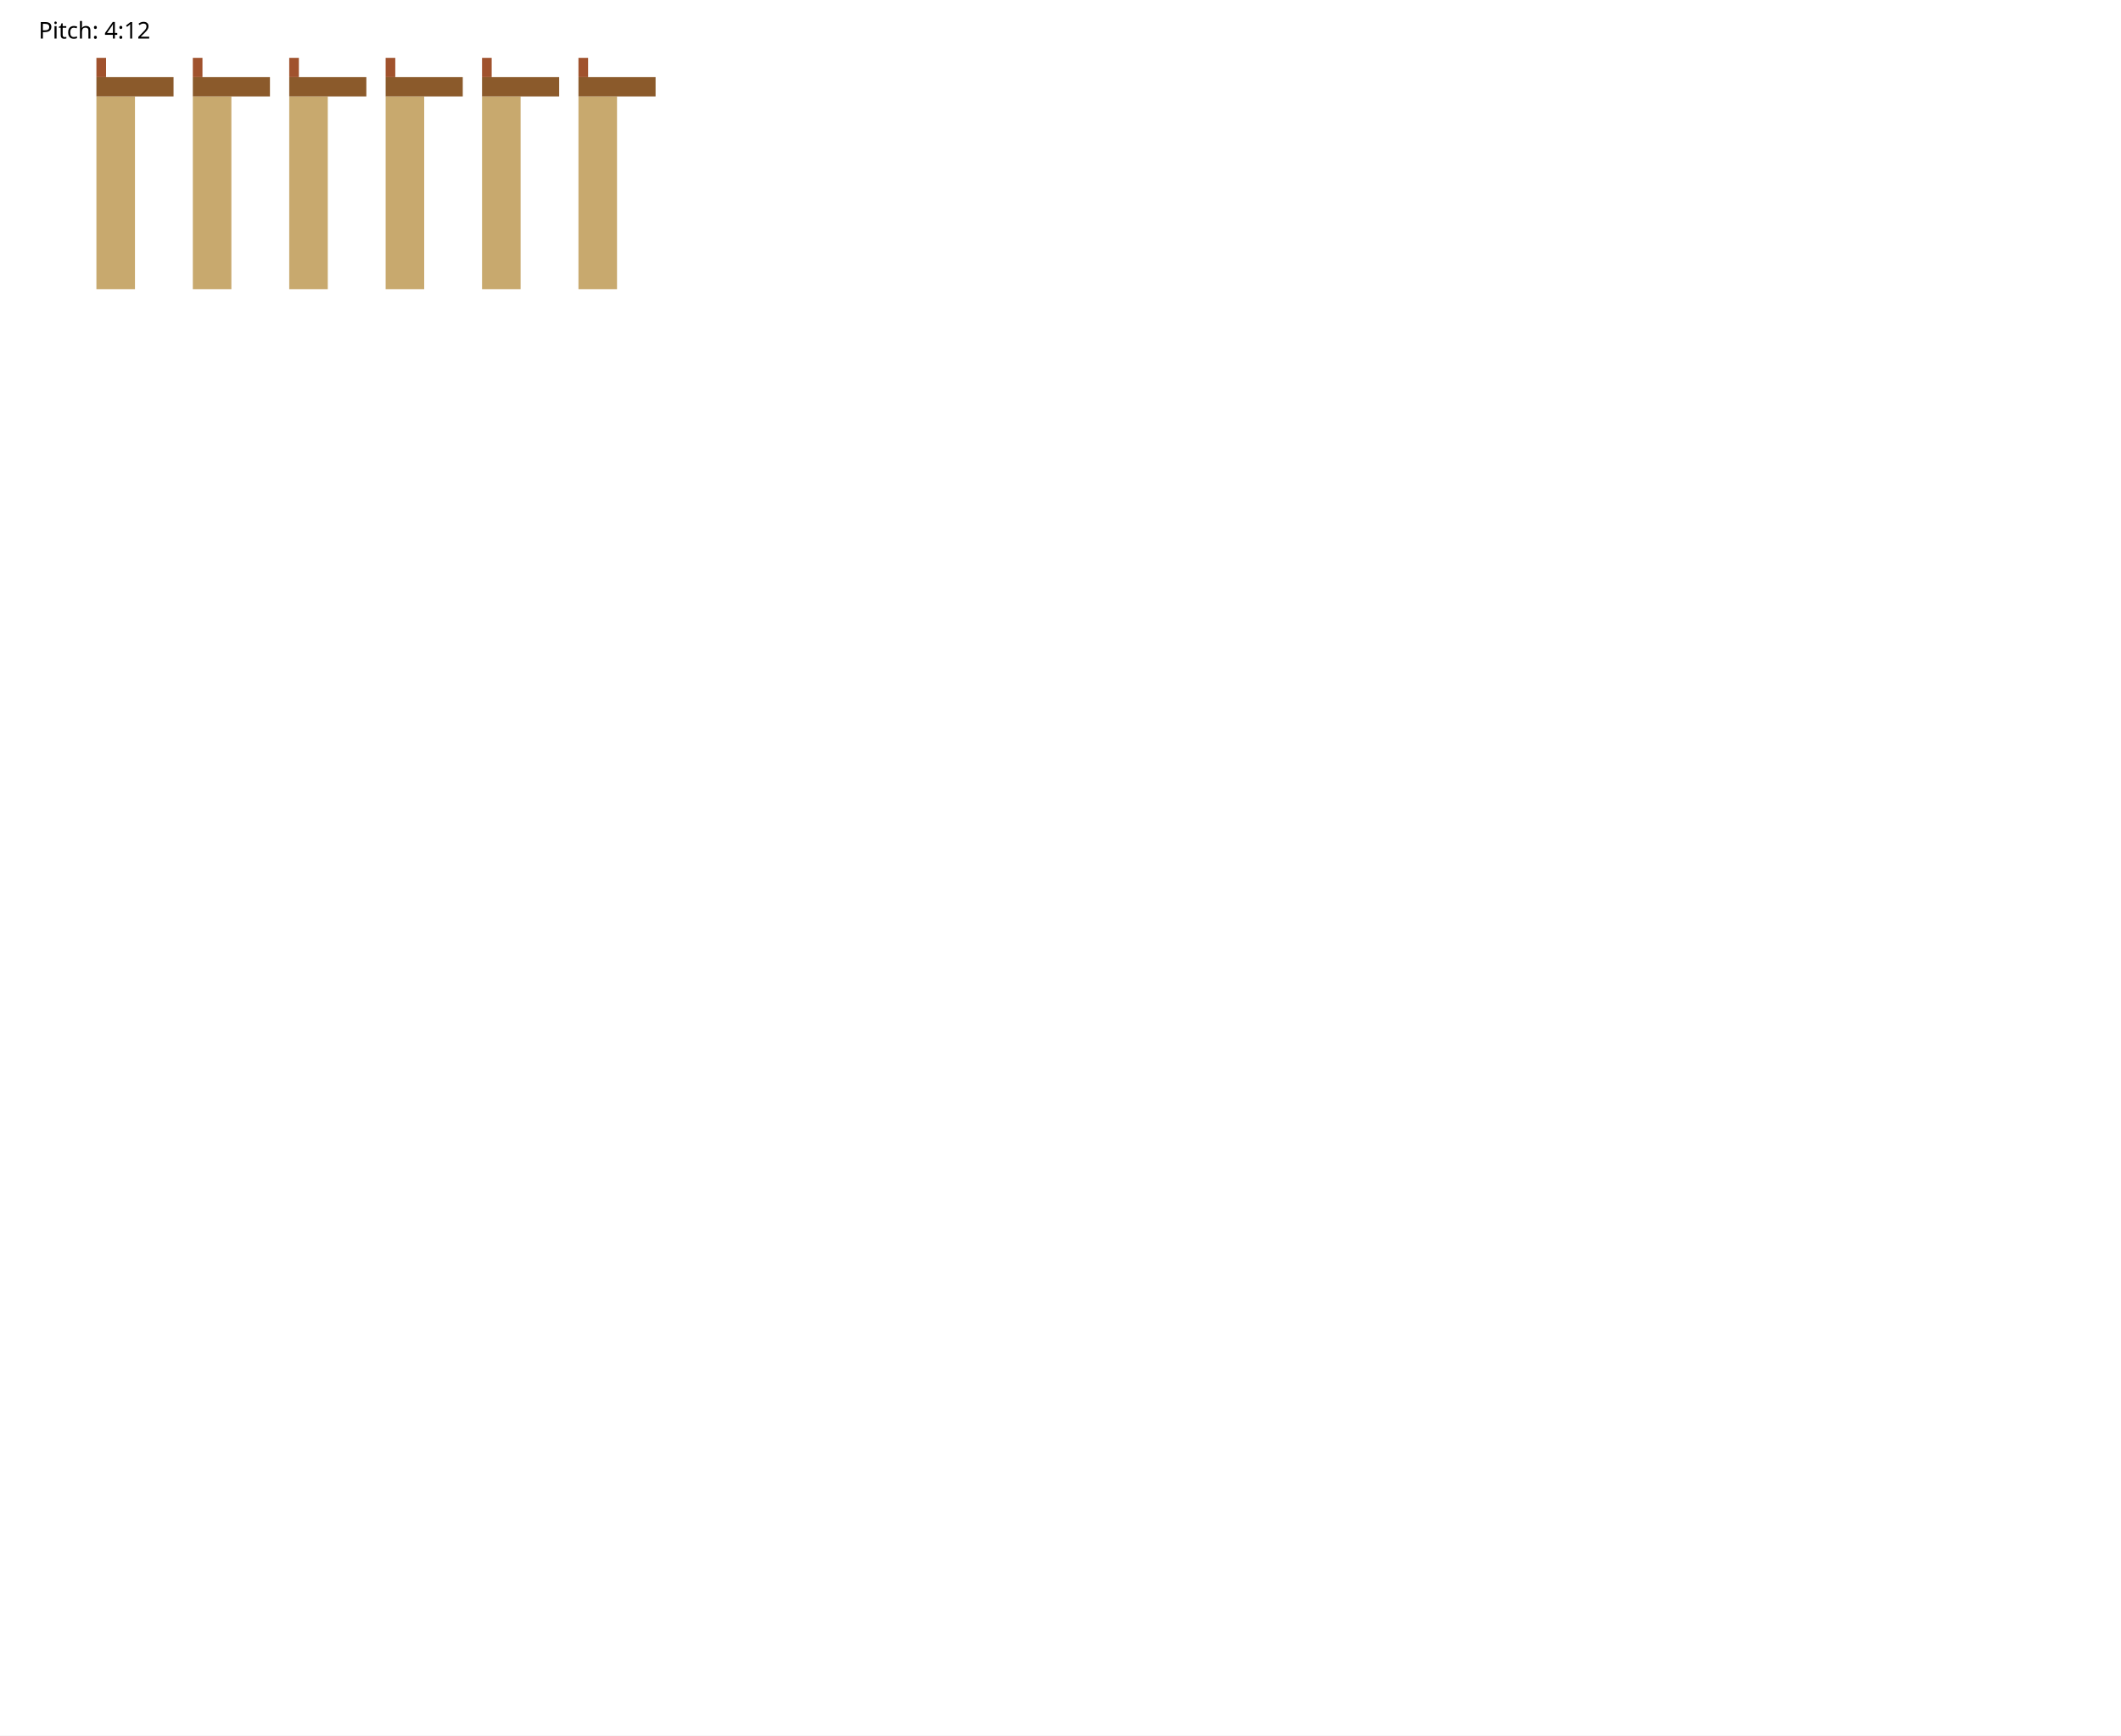
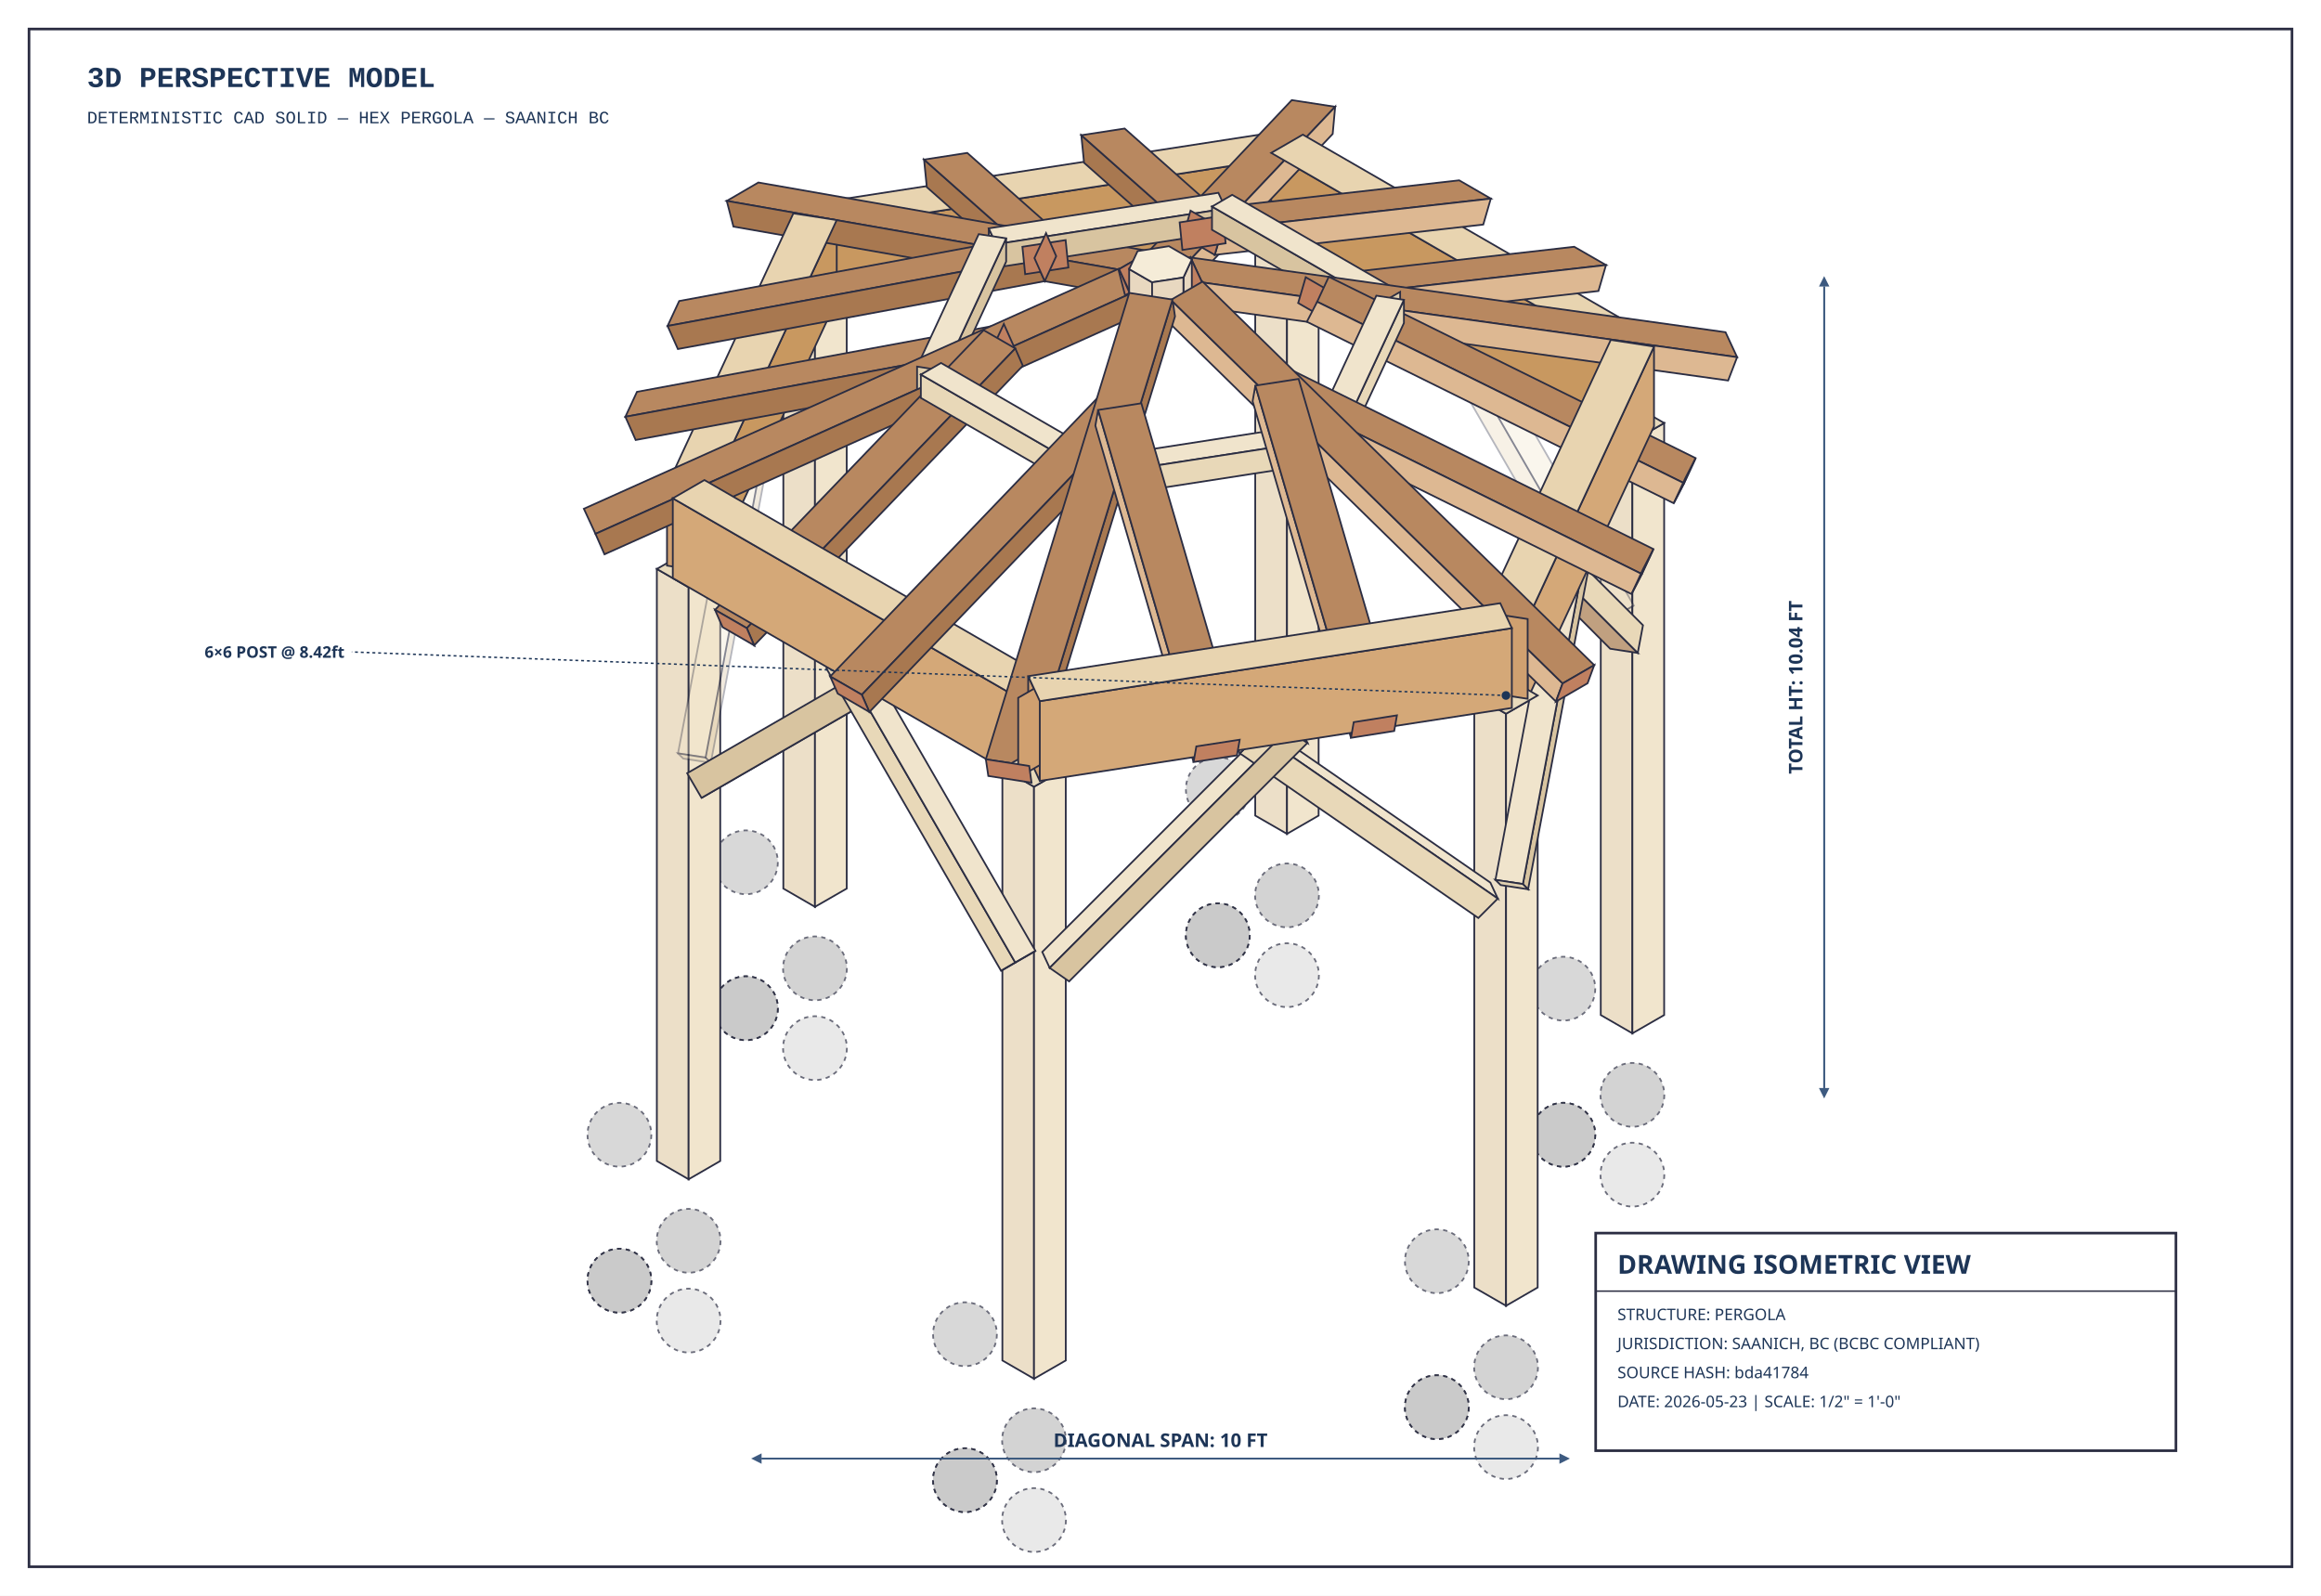
- <svg xmlns="http://www.w3.org/2000/svg" viewBox="0 0 1100 900" width="1100" height="900">
-   <rect width="100%" height="100%" fill="white" />
-   <rect data-role="post" data-id="P1" x="50" y="50" width="20" height="100" fill="#c8a96e" />
-   <rect data-role="beam" x="50" y="40" width="40" height="10" fill="#8b5a2b" />
-   <rect data-role="rafter" x="50" y="30" width="5" height="10" fill="#a0522d" />
-   <rect data-role="post" data-id="P2" x="100" y="50" width="20" height="100" fill="#c8a96e" />
-   <rect data-role="beam" x="100" y="40" width="40" height="10" fill="#8b5a2b" />
-   <rect data-role="rafter" x="100" y="30" width="5" height="10" fill="#a0522d" />
-   <rect data-role="post" data-id="P3" x="150" y="50" width="20" height="100" fill="#c8a96e" />
-   <rect data-role="beam" x="150" y="40" width="40" height="10" fill="#8b5a2b" />
-   <rect data-role="rafter" x="150" y="30" width="5" height="10" fill="#a0522d" />
-   <rect data-role="post" data-id="P4" x="200" y="50" width="20" height="100" fill="#c8a96e" />
-   <rect data-role="beam" x="200" y="40" width="40" height="10" fill="#8b5a2b" />
-   <rect data-role="rafter" x="200" y="30" width="5" height="10" fill="#a0522d" />
-   <rect data-role="post" data-id="P5" x="250" y="50" width="20" height="100" fill="#c8a96e" />
-   <rect data-role="beam" x="250" y="40" width="40" height="10" fill="#8b5a2b" />
-   <rect data-role="rafter" x="250" y="30" width="5" height="10" fill="#a0522d" />
-   <rect data-role="post" data-id="P6" x="300" y="50" width="20" height="100" fill="#c8a96e" />
-   <rect data-role="beam" x="300" y="40" width="40" height="10" fill="#8b5a2b" />
-   <rect data-role="rafter" x="300" y="30" width="5" height="10" fill="#a0522d" />
-   <text x="20" y="20" font-family="sans-serif" font-size="12">Pitch: 4:12</text>
+ <svg xmlns="http://www.w3.org/2000/svg" viewBox="0 0 1600 1100" width="1600" height="1100">
+   <defs>
+     <marker id="arrowhead" viewBox="0 0 10 10" refX="0" refY="5" markerWidth="6" markerHeight="6" orient="auto-start-reverse">
+       <path d="M 0 0 L 10 5 L 0 10 z" fill="#3d5a80" />
+     </marker>
+   </defs>
+   <rect width="100%" height="100%" fill="#ffffff" />
+   <rect x="20" y="20" width="1560" height="1060" fill="none" stroke="#2b2d42" stroke-width="1.8" />
+   <circle data-role="footing" cx="887.2" cy="617.2" r="22" fill="#c0c0c0" stroke="#2b2d42" stroke-width="1.2" stroke-dasharray="3,3" opacity="0.7" />
+   <circle data-role="footing" cx="561.8" cy="667.5" r="22" fill="#c0c0c0" stroke="#2b2d42" stroke-width="1.2" stroke-dasharray="3,3" opacity="0.7" />
+   <circle data-role="footing" cx="839.5" cy="644.7" r="22" fill="#b0b0b0" stroke="#2b2d42" stroke-width="1.2" stroke-dasharray="3,3" opacity="0.7" />
+   <circle data-role="footing" cx="839.5" cy="644.7" r="22" fill="#d3d3d3" stroke="#2b2d42" stroke-width="1.2" stroke-dasharray="3,3" opacity="0.7" />
+   <circle data-role="footing" cx="839.5" cy="644.7" r="22" fill="#c8c8c8" stroke="#2b2d42" stroke-width="1.2" stroke-dasharray="3,3" opacity="0.7" />
+   <circle data-role="footing" cx="514.2" cy="695.0" r="22" fill="#b0b0b0" stroke="#2b2d42" stroke-width="1.2" stroke-dasharray="3,3" opacity="0.7" />
+   <circle data-role="footing" cx="514.2" cy="695.0" r="22" fill="#d3d3d3" stroke="#2b2d42" stroke-width="1.2" stroke-dasharray="3,3" opacity="0.7" />
+   <circle data-role="footing" cx="514.2" cy="695.0" r="22" fill="#c8c8c8" stroke="#2b2d42" stroke-width="1.2" stroke-dasharray="3,3" opacity="0.7" />
+   <circle data-role="footing" cx="887.2" cy="672.2" r="22" fill="#e0e0e0" stroke="#2b2d42" stroke-width="1.2" stroke-dasharray="3,3" opacity="0.7" />
+   <circle data-role="footing" cx="561.8" cy="722.5" r="22" fill="#e0e0e0" stroke="#2b2d42" stroke-width="1.2" stroke-dasharray="3,3" opacity="0.7" />
+   <circle data-role="footing" cx="839.5" cy="544.0" r="22" fill="#c8c8c8" stroke="#2b2d42" stroke-width="1.2" stroke-dasharray="3,3" opacity="0.7" />
+   <circle data-role="footing" cx="514.2" cy="594.4" r="22" fill="#c8c8c8" stroke="#2b2d42" stroke-width="1.2" stroke-dasharray="3,3" opacity="0.7" />
+   <circle data-role="footing" cx="1125.3" cy="754.7" r="22" fill="#c0c0c0" stroke="#2b2d42" stroke-width="1.2" stroke-dasharray="3,3" opacity="0.7" />
+   <circle data-role="footing" cx="474.7" cy="855.3" r="22" fill="#c0c0c0" stroke="#2b2d42" stroke-width="1.2" stroke-dasharray="3,3" opacity="0.7" />
+   <circle data-role="footing" cx="1077.7" cy="782.2" r="22" fill="#b0b0b0" stroke="#2b2d42" stroke-width="1.2" stroke-dasharray="3,3" opacity="0.7" />
+   <circle data-role="footing" cx="1077.7" cy="782.2" r="22" fill="#d3d3d3" stroke="#2b2d42" stroke-width="1.2" stroke-dasharray="3,3" opacity="0.7" />
+   <circle data-role="footing" cx="1077.7" cy="782.2" r="22" fill="#c8c8c8" stroke="#2b2d42" stroke-width="1.2" stroke-dasharray="3,3" opacity="0.7" />
+   <circle data-role="footing" cx="427.0" cy="882.8" r="22" fill="#b0b0b0" stroke="#2b2d42" stroke-width="1.2" stroke-dasharray="3,3" opacity="0.7" />
+   <circle data-role="footing" cx="427.0" cy="882.8" r="22" fill="#d3d3d3" stroke="#2b2d42" stroke-width="1.2" stroke-dasharray="3,3" opacity="0.7" />
+   <circle data-role="footing" cx="427.0" cy="882.8" r="22" fill="#c8c8c8" stroke="#2b2d42" stroke-width="1.2" stroke-dasharray="3,3" opacity="0.7" />
+   <circle data-role="footing" cx="1125.3" cy="809.7" r="22" fill="#e0e0e0" stroke="#2b2d42" stroke-width="1.2" stroke-dasharray="3,3" opacity="0.7" />
+   <circle data-role="footing" cx="474.7" cy="910.3" r="22" fill="#e0e0e0" stroke="#2b2d42" stroke-width="1.2" stroke-dasharray="3,3" opacity="0.7" />
+   <circle data-role="footing" cx="1077.7" cy="681.5" r="22" fill="#c8c8c8" stroke="#2b2d42" stroke-width="1.2" stroke-dasharray="3,3" opacity="0.7" />
+   <circle data-role="footing" cx="427.0" cy="782.2" r="22" fill="#c8c8c8" stroke="#2b2d42" stroke-width="1.2" stroke-dasharray="3,3" opacity="0.7" />
+   <circle data-role="footing" cx="1038.2" cy="942.5" r="22" fill="#c0c0c0" stroke="#2b2d42" stroke-width="1.2" stroke-dasharray="3,3" opacity="0.7" />
+   <circle data-role="footing" cx="712.8" cy="992.8" r="22" fill="#c0c0c0" stroke="#2b2d42" stroke-width="1.2" stroke-dasharray="3,3" opacity="0.7" />
+   <circle data-role="footing" cx="990.5" cy="970.0" r="22" fill="#b0b0b0" stroke="#2b2d42" stroke-width="1.2" stroke-dasharray="3,3" opacity="0.7" />
+   <circle data-role="footing" cx="990.5" cy="970.0" r="22" fill="#d3d3d3" stroke="#2b2d42" stroke-width="1.2" stroke-dasharray="3,3" opacity="0.7" />
+   <circle data-role="footing" cx="990.5" cy="970.0" r="22" fill="#c8c8c8" stroke="#2b2d42" stroke-width="1.2" stroke-dasharray="3,3" opacity="0.7" />
+   <circle data-role="footing" cx="665.2" cy="1020.3" r="22" fill="#b0b0b0" stroke="#2b2d42" stroke-width="1.2" stroke-dasharray="3,3" opacity="0.7" />
+   <circle data-role="footing" cx="665.2" cy="1020.3" r="22" fill="#d3d3d3" stroke="#2b2d42" stroke-width="1.2" stroke-dasharray="3,3" opacity="0.7" />
+   <circle data-role="footing" cx="665.2" cy="1020.3" r="22" fill="#c8c8c8" stroke="#2b2d42" stroke-width="1.2" stroke-dasharray="3,3" opacity="0.7" />
+   <circle data-role="footing" cx="1038.2" cy="997.5" r="22" fill="#e0e0e0" stroke="#2b2d42" stroke-width="1.2" stroke-dasharray="3,3" opacity="0.7" />
+   <circle data-role="footing" cx="712.8" cy="1047.8" r="22" fill="#e0e0e0" stroke="#2b2d42" stroke-width="1.2" stroke-dasharray="3,3" opacity="0.7" />
+   <circle data-role="footing" cx="990.5" cy="869.4" r="22" fill="#c8c8c8" stroke="#2b2d42" stroke-width="1.2" stroke-dasharray="3,3" opacity="0.7" />
+   <circle data-role="footing" cx="665.2" cy="919.7" r="22" fill="#c8c8c8" stroke="#2b2d42" stroke-width="1.2" stroke-dasharray="3,3" opacity="0.7" />
+   <polygon points="865.3,562.2 887.2,574.8 887.2,166.7 865.3,154.1" fill="#ecdfc8" stroke="#2b2d42" stroke-width="1.2" data-role="post" data-id="P5" />
+   <polygon points="540.0,612.5 561.8,625.1 561.8,217.0 540.0,204.4" fill="#ecdfc8" stroke="#2b2d42" stroke-width="1.2" data-role="post" data-id="P4" />
+   <polygon points="887.2,574.8 909.0,562.2 909.0,154.1 887.2,166.7" fill="#f1e5cd" stroke="#2b2d42" stroke-width="1.2" />
+   <polygon points="561.8,625.1 583.7,612.5 583.7,204.4 561.8,217.0" fill="#f1e5cd" stroke="#2b2d42" stroke-width="1.2" />
+   <polygon points="865.3,154.1 887.2,166.7 909.0,154.1 887.2,141.5" fill="#e8dabc" stroke="#2b2d42" stroke-width="1.2" />
+   <polygon points="540.0,204.4 561.8,217.0 583.7,204.4 561.8,191.8" fill="#e8dabc" stroke="#2b2d42" stroke-width="1.2" />
+   <polygon points="557.8,195.8 565.8,213.0 565.8,158.0 557.8,140.8" fill="#d0a070" stroke="#2b2d42" stroke-width="1.2" data-role="beam" data-id="B4" />
+   <polygon points="565.8,213.0 891.2,162.7 891.2,107.7 565.8,158.0" fill="#c89860" stroke="#2b2d42" stroke-width="1.2" />
+   <polygon points="557.8,140.8 565.8,158.0 891.2,107.7 883.2,90.5" fill="#e8d4b0" stroke="#2b2d42" stroke-width="1.2" />
+   <polygon points="747.3,112.2 815.1,172.3 813.2,153.3 745.4,93.2" fill="#a87850" stroke="#2b2d42" stroke-width="1.2" data-role="rafter" data-id="Jack3b" />
+   <polygon points="638.9,129.0 706.7,189.0 704.8,170.1 637.0,110.0" fill="#a87850" stroke="#2b2d42" stroke-width="1.2" data-role="rafter" data-id="Jack3a" />
+   <polygon points="745.4,93.2 813.2,153.3 843.0,148.7 775.3,88.6" fill="#b88860" stroke="#2b2d42" stroke-width="1.2" />
+   <polygon points="637.0,110.0 704.8,170.1 734.6,165.5 666.8,105.4" fill="#b88860" stroke="#2b2d42" stroke-width="1.2" />
+   <polygon points="1103.5,699.7 1125.3,712.3 1125.3,304.2 1103.5,291.6" fill="#ecdfc8" stroke="#2b2d42" stroke-width="1.2" data-role="post" data-id="P6" />
+   <polygon points="452.8,800.3 474.7,812.9 474.7,404.8 452.8,392.2" fill="#ecdfc8" stroke="#2b2d42" stroke-width="1.2" data-role="post" data-id="P3" />
+   <polygon points="1125.3,712.3 1147.2,699.7 1147.2,291.6 1125.3,304.2" fill="#f1e5cd" stroke="#2b2d42" stroke-width="1.2" />
+   <polygon points="474.7,812.9 496.5,800.3 496.5,392.2 474.7,404.8" fill="#f1e5cd" stroke="#2b2d42" stroke-width="1.2" />
+   <polygon points="1102.6,431.0 1112.4,425.4 992.1,217.0 982.2,222.7" fill="#e8d8b8" stroke="#2b2d42" stroke-width="1.2" data-role="brace" data-id="Brace4b" opacity="0.35" />
+   <polygon points="490.0,525.8 534.0,292.0 530.4,288.4 486.4,522.2" fill="#d8c4a0" stroke="#2b2d42" stroke-width="1.2" data-role="brace" data-id="Brace2a" opacity="0.35" />
+   <polygon points="1112.4,425.4 1126.3,417.4 1006.0,209.0 992.1,217.0" fill="#f0e4cc" stroke="#2b2d42" stroke-width="1.2" opacity="0.35" />
+   <polygon points="467.4,519.3 486.4,522.2 530.4,288.4 511.4,285.5" fill="#f0e4cc" stroke="#2b2d42" stroke-width="1.2" opacity="0.35" />
+   <polygon points="876.3,160.4 1114.4,297.9 1114.4,242.9 876.3,105.4" fill="#c89860" stroke="#2b2d42" stroke-width="1.2" data-role="beam" data-id="B5" />
+   <polygon points="489.6,394.5 576.8,206.7 576.8,151.7 489.6,339.5" fill="#c89860" stroke="#2b2d42" stroke-width="1.2" data-role="beam" data-id="B3" />
+   <polygon points="890.5,69.0 791.7,173.4 821.5,178.0 920.4,73.6" fill="#b88860" stroke="#2b2d42" stroke-width="1.2" data-role="rafter" data-id="R5" />
+   <polygon points="501.0,138.5 771.0,185.8 792.8,173.2 522.8,125.8" fill="#b88860" stroke="#2b2d42" stroke-width="1.2" data-role="rafter" data-id="R4" />
+   <polygon points="1102.6,431.0 1116.4,423.0 1126.3,417.4 1112.4,425.4" fill="#e0d0b0" stroke="#2b2d42" stroke-width="1.2" opacity="0.35" />
+   <polygon points="471.0,522.9 490.0,525.8 486.4,522.2 467.4,519.3" fill="#e0d0b0" stroke="#2b2d42" stroke-width="1.2" opacity="0.35" />
+   <polygon points="918.7,92.3 920.4,73.6 821.5,178.0 819.9,196.7" fill="#ddb892" stroke="#2b2d42" stroke-width="1.2" />
+   <polygon points="505.6,156.2 775.6,203.6 771.0,185.8 501.0,138.5" fill="#a87850" stroke="#2b2d42" stroke-width="1.2" />
+   <polygon points="898.1,92.8 876.3,105.4 1114.4,242.9 1136.2,230.3" fill="#e8d4b0" stroke="#2b2d42" stroke-width="1.2" />
+   <polygon points="459.8,334.9 489.6,339.5 576.8,151.7 546.9,147.1" fill="#e8d4b0" stroke="#2b2d42" stroke-width="1.2" />
+   <polygon points="1005.9,124.3 820.7,145.2 842.6,157.8 1027.7,136.9" fill="#b88860" stroke="#2b2d42" stroke-width="1.2" data-role="rafter" data-id="Jack4a" />
+   <polygon points="460.2,224.7 713.1,177.9 721.1,160.7 468.2,207.5" fill="#b88860" stroke="#2b2d42" stroke-width="1.2" data-role="rafter" data-id="Jack2b" />
+   <polygon points="1022.5,154.8 1027.7,136.9 842.6,157.8 837.4,175.7" fill="#ddb892" stroke="#2b2d42" stroke-width="1.2" />
+   <polygon points="467.3,240.6 720.2,193.8 713.1,177.9 460.2,224.7" fill="#a87850" stroke="#2b2d42" stroke-width="1.2" />
+   <polygon points="681.6,173.4 686.7,184.4 686.7,168.3 681.6,157.4" fill="#e0d0b0" stroke="#2b2d42" stroke-width="1.2" data-role="purlin" data-id="Purlin4" />
+   <polygon points="681.6,157.4 686.7,168.3 844.9,143.8 839.9,132.9" fill="#f0e4cc" stroke="#2b2d42" stroke-width="1.2" />
+   <polygon points="686.7,184.4 844.9,159.9 844.9,143.8 686.7,168.3" fill="#d8c4a0" stroke="#2b2d42" stroke-width="1.2" />
+   <polygon points="815.6,163.1 837.4,175.7 842.6,157.8 820.7,145.2" fill="#c08060" stroke="#2b2d42" stroke-width="1.2" />
+   <polygon points="815.1,172.3 844.9,167.7 843.0,148.7 813.2,153.3" fill="#c08060" stroke="#2b2d42" stroke-width="1.2" />
+   <polygon points="706.7,189.0 736.5,184.4 734.6,165.5 704.8,170.1" fill="#c08060" stroke="#2b2d42" stroke-width="1.2" />
+   <polygon points="720.2,193.8 728.1,176.6 721.1,160.7 713.1,177.9" fill="#c08060" stroke="#2b2d42" stroke-width="1.2" />
+   <polygon points="1085.2,170.1 900.1,191.1 921.9,203.7 1107.1,182.7" fill="#b88860" stroke="#2b2d42" stroke-width="1.2" data-role="rafter" data-id="Jack4b" />
+   <polygon points="431.1,287.3 684.0,240.5 692.0,223.3 439.1,270.1" fill="#b88860" stroke="#2b2d42" stroke-width="1.2" data-role="rafter" data-id="Jack2a" />
+   <polygon points="1103.5,291.6 1125.3,304.2 1147.2,291.6 1125.3,279.0" fill="#e8dabc" stroke="#2b2d42" stroke-width="1.2" />
+   <polygon points="452.8,392.2 474.7,404.8 496.5,392.2 474.7,379.6" fill="#e8dabc" stroke="#2b2d42" stroke-width="1.2" />
+   <polygon points="1101.9,200.6 1107.1,182.7 921.9,203.7 916.8,221.5" fill="#ddb892" stroke="#2b2d42" stroke-width="1.2" />
+   <polygon points="438.2,303.3 691.1,256.5 684.0,240.5 431.1,287.3" fill="#a87850" stroke="#2b2d42" stroke-width="1.2" />
+   <polygon points="835.5,158.4 951.3,225.3 951.3,209.2 835.5,142.4" fill="#d8c4a0" stroke="#2b2d42" stroke-width="1.2" data-role="purlin" data-id="Purlin5" />
+   <polygon points="651.2,271.7 693.6,180.3 693.6,164.3 651.2,255.7" fill="#d8c4a0" stroke="#2b2d42" stroke-width="1.2" data-role="purlin" data-id="Purlin3" />
+   <polygon points="849.4,134.3 835.5,142.4 951.3,209.2 965.2,201.2" fill="#f0e4cc" stroke="#2b2d42" stroke-width="1.2" />
+   <polygon points="632.2,252.7 651.2,255.7 693.6,164.3 674.7,161.4" fill="#f0e4cc" stroke="#2b2d42" stroke-width="1.2" />
+   <polygon points="1136.2,285.3 1136.2,230.3 1114.4,242.9 1114.4,297.9" fill="#d0a070" stroke="#2b2d42" stroke-width="1.2" />
+   <polygon points="459.8,389.9 489.6,394.5 489.6,339.5 459.8,334.9" fill="#d0a070" stroke="#2b2d42" stroke-width="1.2" />
+   <polygon points="1129.0,450.1 1085.0,406.1 1066.0,403.1 1110.0,447.2" fill="#c0a080" stroke="#2b2d42" stroke-width="1.2" data-role="brace" data-id="Brace5a" />
+   <polygon points="497.4,542.0 617.8,472.5 603.9,480.5 483.6,550.0" fill="#c0a080" stroke="#2b2d42" stroke-width="1.2" data-role="brace" data-id="Brace1b" />
+   <polygon points="1129.0,450.1 1132.6,431.0 1088.6,387.0 1085.0,406.1" fill="#e8d8b8" stroke="#2b2d42" stroke-width="1.2" />
+   <polygon points="483.6,550.0 603.9,480.5 594.0,463.5 473.7,533.0" fill="#d8c4a0" stroke="#2b2d42" stroke-width="1.2" />
+   <polygon points="1189.5,229.0 820.7,177.5 828.7,194.7 1197.5,246.2" fill="#b88860" stroke="#2b2d42" stroke-width="1.2" data-role="rafter" data-id="R6" />
+   <polygon points="410.5,368.0 779.3,202.4 771.3,185.2 402.5,350.7" fill="#b88860" stroke="#2b2d42" stroke-width="1.2" data-role="rafter" data-id="R3" />
+   <polygon points="965.2,217.3 965.2,201.2 951.3,209.2 951.3,225.3" fill="#e0d0b0" stroke="#2b2d42" stroke-width="1.2" />
+   <polygon points="632.2,268.8 651.2,271.7 651.2,255.7 632.2,252.7" fill="#e0d0b0" stroke="#2b2d42" stroke-width="1.2" />
+   <polygon points="1191.3,262.3 1197.5,246.2 828.7,194.7 822.5,210.9" fill="#ddb892" stroke="#2b2d42" stroke-width="1.2" />
+   <polygon points="416.7,382.1 785.5,216.6 779.3,202.4 410.5,368.0" fill="#a87850" stroke="#2b2d42" stroke-width="1.2" />
+   <polygon points="790.0,192.1 819.9,196.7 821.5,178.0 791.7,173.4" fill="#c08060" stroke="#2b2d42" stroke-width="1.2" />
+   <polygon points="775.6,203.6 797.4,191.0 792.8,173.2 771.0,185.8" fill="#c08060" stroke="#2b2d42" stroke-width="1.2" />
+   <polygon points="894.9,208.9 916.8,221.5 921.9,203.7 900.1,191.1" fill="#c08060" stroke="#2b2d42" stroke-width="1.2" />
+   <polygon points="691.1,256.5 699.1,239.2 692.0,223.3 684.0,240.5" fill="#c08060" stroke="#2b2d42" stroke-width="1.2" />
+   <polygon points="814.5,193.6 822.5,210.9 828.7,194.7 820.7,177.5" fill="#c08060" stroke="#2b2d42" stroke-width="1.2" />
+   <polygon points="785.5,216.6 777.5,199.3 771.3,185.2 779.3,202.4" fill="#c08060" stroke="#2b2d42" stroke-width="1.2" />
+   <polygon points="821.6,209.5 815.8,222.0 815.8,191.3 821.6,178.8" fill="#e8d8c0" stroke="#2b2d42" stroke-width="1.2" data-role="hub" data-id="HUB" />
+   <polygon points="794.2,225.3 778.4,216.2 778.4,185.5 794.2,194.6" fill="#e8d8c0" stroke="#2b2d42" stroke-width="1.2" />
+   <polygon points="815.8,191.3 794.2,194.6 778.4,185.5 784.2,173.1 805.8,169.7 821.6,178.8" fill="#f5ecd8" stroke="#2b2d42" stroke-width="1.2" />
+   <polygon points="815.8,222.0 794.2,225.3 794.2,194.6 815.8,191.3" fill="#e8d8c0" stroke="#2b2d42" stroke-width="1.2" />
+   <polygon points="1168.9,315.8 916.0,190.8 908.0,208.0 1160.9,333.1" fill="#b88860" stroke="#2b2d42" stroke-width="1.2" data-role="rafter" data-id="Jack5a" />
+   <polygon points="514.8,433.0 699.9,240.2 678.1,227.6 492.9,420.4" fill="#b88860" stroke="#2b2d42" stroke-width="1.2" data-role="rafter" data-id="Jack1b" />
+   <polygon points="1153.8,346.9 1160.9,333.1 908.0,208.0 900.9,221.8" fill="#ddb892" stroke="#2b2d42" stroke-width="1.2" />
+   <polygon points="519.9,444.9 705.1,252.1 699.9,240.2 514.8,433.0" fill="#a87850" stroke="#2b2d42" stroke-width="1.2" />
+   <polygon points="1016.3,887.5 1038.2,900.1 1038.2,492.0 1016.3,479.4" fill="#ecdfc8" stroke="#2b2d42" stroke-width="1.2" data-role="post" data-id="P1" />
+   <polygon points="691.0,937.8 712.8,950.4 712.8,542.3 691.0,529.7" fill="#ecdfc8" stroke="#2b2d42" stroke-width="1.2" data-role="post" data-id="P2" />
+   <polygon points="967.8,222.7 967.8,206.7 925.3,298.1 925.3,314.1" fill="#e8d8b8" stroke="#2b2d42" stroke-width="1.2" data-role="purlin" data-id="Purlin6" />
+   <polygon points="750.6,341.2 750.6,325.1 634.8,258.2 634.8,274.3" fill="#e8d8b8" stroke="#2b2d42" stroke-width="1.2" data-role="purlin" data-id="Purlin2" />
+   <polygon points="967.8,206.7 948.8,203.8 906.4,295.1 925.3,298.1" fill="#f0e4cc" stroke="#2b2d42" stroke-width="1.2" />
+   <polygon points="750.6,325.1 764.5,317.1 648.7,250.2 634.8,258.2" fill="#f0e4cc" stroke="#2b2d42" stroke-width="1.2" />
+   <polygon points="1161.8,329.6 1168.9,315.8 1160.9,333.1 1153.8,346.9" fill="#c08060" stroke="#2b2d42" stroke-width="1.2" />
+   <polygon points="519.9,444.9 514.8,433.0 492.9,420.4 498.1,432.3" fill="#c08060" stroke="#2b2d42" stroke-width="1.2" />
+   <polygon points="1038.2,900.1 1060.0,887.5 1060.0,479.4 1038.2,492.0" fill="#f1e5cd" stroke="#2b2d42" stroke-width="1.2" />
+   <polygon points="712.8,950.4 734.7,937.8 734.7,529.7 712.8,542.3" fill="#f1e5cd" stroke="#2b2d42" stroke-width="1.2" />
+   <polygon points="1053.4,613.0 1097.5,379.2 1093.9,375.6 1049.8,609.4" fill="#d8c4a0" stroke="#2b2d42" stroke-width="1.2" data-role="brace" data-id="Brace5b" />
+   <polygon points="690.1,669.2 699.9,663.5 579.6,455.1 569.7,460.8" fill="#e8d8b8" stroke="#2b2d42" stroke-width="1.2" data-role="brace" data-id="Brace1a" />
+   <polygon points="1085.0,406.1 1088.6,387.0 1069.6,384.1 1066.0,403.1" fill="#e0d0b0" stroke="#2b2d42" stroke-width="1.2" />
+   <polygon points="617.8,472.5 607.9,455.5 594.0,463.5 603.9,480.5" fill="#e0d0b0" stroke="#2b2d42" stroke-width="1.2" />
+   <polygon points="1030.9,606.5 1049.8,609.4 1093.9,375.6 1074.9,372.6" fill="#f0e4cc" stroke="#2b2d42" stroke-width="1.2" />
+   <polygon points="699.9,663.5 713.8,655.5 593.5,447.1 579.6,455.1" fill="#f0e4cc" stroke="#2b2d42" stroke-width="1.2" />
+   <polygon points="1140.2,293.9 1140.2,238.9 1053.1,426.7 1053.1,481.7" fill="#d4a878" stroke="#2b2d42" stroke-width="1.2" data-role="beam" data-id="B6" />
+   <polygon points="701.9,536.0 701.9,481.0 463.8,343.5 463.8,398.5" fill="#d4a878" stroke="#2b2d42" stroke-width="1.2" data-role="beam" data-id="B2" />
+   <polygon points="1034.5,610.1 1053.4,613.0 1049.8,609.4 1030.9,606.5" fill="#e0d0b0" stroke="#2b2d42" stroke-width="1.2" />
+   <polygon points="690.1,669.2 703.9,661.2 713.8,655.5 699.9,663.5" fill="#e0d0b0" stroke="#2b2d42" stroke-width="1.2" />
+   <polygon points="1140.2,238.9 1110.4,234.3 1023.2,422.1 1053.1,426.7" fill="#e8d4b0" stroke="#2b2d42" stroke-width="1.2" />
+   <polygon points="701.9,481.0 723.7,468.4 485.6,330.9 463.8,343.5" fill="#e8d4b0" stroke="#2b2d42" stroke-width="1.2" />
+   <polygon points="925.3,314.1 925.3,298.1 906.4,295.1 906.4,311.2" fill="#e0d0b0" stroke="#2b2d42" stroke-width="1.2" />
+   <polygon points="760.1,342.6 760.1,326.6 755.1,315.6 755.1,331.7" fill="#e0d0b0" stroke="#2b2d42" stroke-width="1.2" data-role="purlin" data-id="Purlin1" />
+   <polygon points="750.6,341.2 764.5,333.1 764.5,317.1 750.6,325.1" fill="#e0d0b0" stroke="#2b2d42" stroke-width="1.2" />
+   <polygon points="918.4,302.1 913.3,291.1 755.1,315.6 760.1,326.6" fill="#f0e4cc" stroke="#2b2d42" stroke-width="1.2" />
+   <polygon points="1139.8,378.5 886.9,253.4 878.9,270.6 1131.8,395.7" fill="#b88860" stroke="#2b2d42" stroke-width="1.2" data-role="rafter" data-id="Jack5b" />
+   <polygon points="594.1,478.9 779.3,286.0 757.4,273.4 572.3,466.3" fill="#b88860" stroke="#2b2d42" stroke-width="1.2" data-role="rafter" data-id="Jack1a" />
+   <polygon points="918.4,318.1 918.4,302.1 760.1,326.6 760.1,342.6" fill="#e8d8b8" stroke="#2b2d42" stroke-width="1.2" />
+   <polygon points="1124.7,409.5 1131.8,395.7 878.9,270.6 871.9,284.4" fill="#ddb892" stroke="#2b2d42" stroke-width="1.2" />
+   <polygon points="599.3,490.8 784.4,297.9 779.3,286.0 594.1,478.9" fill="#a87850" stroke="#2b2d42" stroke-width="1.2" />
+   <polygon points="1032.5,619.4 1027.4,608.4 863.1,494.9 868.1,505.9" fill="#f0e4cc" stroke="#2b2d42" stroke-width="1.2" data-role="brace" data-id="Brace0a" />
+   <polygon points="718.5,656.2 723.6,667.2 887.9,502.8 882.8,491.9" fill="#f0e4cc" stroke="#2b2d42" stroke-width="1.2" data-role="brace" data-id="Brace0b" />
+   <polygon points="1019.1,632.8 1032.5,619.4 868.1,505.9 854.7,519.3" fill="#e8d8b8" stroke="#2b2d42" stroke-width="1.2" />
+   <polygon points="737.0,676.5 901.3,512.1 887.9,502.8 723.6,667.2" fill="#d8c4a0" stroke="#2b2d42" stroke-width="1.2" />
+   <polygon points="1132.7,392.2 1139.8,378.5 1131.8,395.7 1124.7,409.5" fill="#c08060" stroke="#2b2d42" stroke-width="1.2" />
+   <polygon points="599.3,490.8 594.1,478.9 572.3,466.3 577.5,478.1" fill="#c08060" stroke="#2b2d42" stroke-width="1.2" />
+   <polygon points="1072.6,483.6 1077.2,471.1 807.2,206.7 802.6,219.2" fill="#ddb892" stroke="#2b2d42" stroke-width="1.2" data-role="rafter" data-id="R1" />
+   <polygon points="711.1,539.5 810.0,218.1 808.3,206.5 709.5,528.0" fill="#a87850" stroke="#2b2d42" stroke-width="1.2" data-role="rafter" data-id="R2" />
+   <polygon points="1099.0,458.5 829.0,194.1 807.2,206.7 1077.2,471.1" fill="#b88860" stroke="#2b2d42" stroke-width="1.2" />
+   <polygon points="709.5,528.0 808.3,206.5 778.5,201.9 679.6,523.4" fill="#b88860" stroke="#2b2d42" stroke-width="1.2" />
+   <polygon points="931.3,508.6 933.2,497.8 865.4,265.8 863.5,276.6" fill="#ddb892" stroke="#2b2d42" stroke-width="1.2" data-role="rafter" data-id="Jack0a" />
+   <polygon points="822.8,525.3 824.7,514.5 757.0,282.6 755.1,293.4" fill="#ddb892" stroke="#2b2d42" stroke-width="1.2" data-role="rafter" data-id="Jack0b" />
+   <polygon points="1016.3,479.4 1038.2,492.0 1060.0,479.4 1038.2,466.8" fill="#e8dabc" stroke="#2b2d42" stroke-width="1.2" />
+   <polygon points="896.3,501.2 882.8,491.9 887.9,502.8 901.3,512.1" fill="#e0d0b0" stroke="#2b2d42" stroke-width="1.2" />
+   <polygon points="854.7,519.3 868.1,505.9 863.1,494.9 849.6,508.4" fill="#e0d0b0" stroke="#2b2d42" stroke-width="1.2" />
+   <polygon points="691.0,529.7 712.8,542.3 734.7,529.7 712.8,517.1" fill="#e8dabc" stroke="#2b2d42" stroke-width="1.2" />
+   <polygon points="963.0,493.1 895.2,261.2 865.4,265.8 933.2,497.8" fill="#b88860" stroke="#2b2d42" stroke-width="1.2" />
+   <polygon points="854.6,509.9 786.8,278.0 757.0,282.6 824.7,514.5" fill="#b88860" stroke="#2b2d42" stroke-width="1.2" />
+   <polygon points="1053.1,481.7 1053.1,426.7 1023.2,422.1 1023.2,477.1" fill="#d0a070" stroke="#2b2d42" stroke-width="1.2" />
+   <polygon points="716.8,538.3 716.8,483.3 708.8,466.1 708.8,521.1" fill="#d0a070" stroke="#2b2d42" stroke-width="1.2" data-role="beam" data-id="B1" />
+   <polygon points="701.9,536.0 723.7,523.4 723.7,468.4 701.9,481.0" fill="#d0a070" stroke="#2b2d42" stroke-width="1.2" />
+   <polygon points="1042.2,488.0 1042.2,433.0 716.8,483.3 716.8,538.3" fill="#d4a878" stroke="#2b2d42" stroke-width="1.2" />
+   <polygon points="1042.2,433.0 1034.2,415.8 708.8,466.1 716.8,483.3" fill="#e8d4b0" stroke="#2b2d42" stroke-width="1.2" />
+   <polygon points="1094.4,471.0 1099.0,458.5 1077.2,471.1 1072.6,483.6" fill="#c08060" stroke="#2b2d42" stroke-width="1.2" />
+   <polygon points="711.1,539.5 709.5,528.0 679.6,523.4 681.3,534.9" fill="#c08060" stroke="#2b2d42" stroke-width="1.2" />
+   <polygon points="961.1,503.9 963.0,493.1 933.2,497.8 931.3,508.6" fill="#c08060" stroke="#2b2d42" stroke-width="1.2" />
+   <polygon points="852.7,520.7 854.6,509.9 824.7,514.5 822.8,525.3" fill="#c08060" stroke="#2b2d42" stroke-width="1.2" />
+   <g data-role="dimension">
+     <line x1="1257.509" y1="197.525" x2="1257.509" y2="750.0" stroke="#3d5a80" stroke-width="1.2" />
+     <line x1="1257.509" y1="197.525" x2="1257.509" y2="750.0" stroke="#3d5a80" stroke-width="1.2" marker-start="url(#arrowhead)" marker-end="url(#arrowhead)" />
+     <text x="1242.509" y="473.762" text-anchor="middle" transform="rotate(-90,1242.509,473.7625)" font-family="sans-serif" font-size="13" font-weight="bold" fill="#1d3557">TOTAL HT: 10.04 FT</text>
+   </g>
+   <g data-role="dimension">
+     <line x1="525.0" y1="1005.433" x2="1075.0" y2="1005.433" stroke="#3d5a80" stroke-width="1.2" />
+     <line x1="525.0" y1="1005.433" x2="1075.0" y2="1005.433" stroke="#3d5a80" stroke-width="1.2" marker-start="url(#arrowhead)" marker-end="url(#arrowhead)" />
+     <text x="800.0" y="997.433" text-anchor="middle" font-family="sans-serif" font-size="13" font-weight="bold" fill="#1d3557">DIAGONAL SPAN: 10 FT</text>
+   </g>
+   <g data-role="dimension">
+     <line x1="1038.157" y1="479.4" x2="242.491" y2="449.4" stroke="#1d3557" stroke-width="1" stroke-dasharray="2,2" />
+     <circle cx="1038.157" cy="479.4" r="3" fill="#1d3557" />
+     <text x="237.491" y="453.4" text-anchor="end" font-family="sans-serif" font-size="11" font-weight="bold" fill="#1d3557">6×6 POST @ 8.42ft</text>
+   </g>
+   <g transform="translate(60,60)" font-family="Courier New, monospace" fill="#1d3557">
+     <text x="0" y="0" font-size="20" font-weight="bold">3D PERSPECTIVE MODEL</text>
+     <text x="0" y="25" font-size="12">DETERMINISTIC CAD SOLID — HEX PERGOLA — SAANICH BC</text>
+   </g>
+   <g data-role="title-block" transform="translate(1100, 850)">
+     <rect width="400" height="150" fill="#ffffff" stroke="#2b2d42" stroke-width="1.8" />
+     <line x1="0" y1="40" x2="400" y2="40" stroke="#2b2d42" stroke-width="1" />
+     <text x="15" y="28" font-family="sans-serif" font-size="18" font-weight="bold" fill="#1d3557">DRAWING ISOMETRIC VIEW</text>
+     <text x="15" y="60" font-family="sans-serif" font-size="11" fill="#1d3557">STRUCTURE: PERGOLA</text>
+     <text x="15" y="80" font-family="sans-serif" font-size="11" fill="#1d3557">JURISDICTION: SAANICH, BC (BCBC COMPLIANT)</text>
+     <text x="15" y="100" font-family="sans-serif" font-size="11" fill="#1d3557">SOURCE HASH: bda41784</text>
+     <text x="15" y="120" font-family="sans-serif" font-size="11" fill="#1d3557">DATE: 2026-05-23 | SCALE: 1/2" = 1'-0"</text>
+   </g>
+   <g style="visibility:hidden; display:none;">
+     <text>4:12</text>
+     <text>28.71</text>
+     <text>9.1</text>
+   </g>
</svg>
